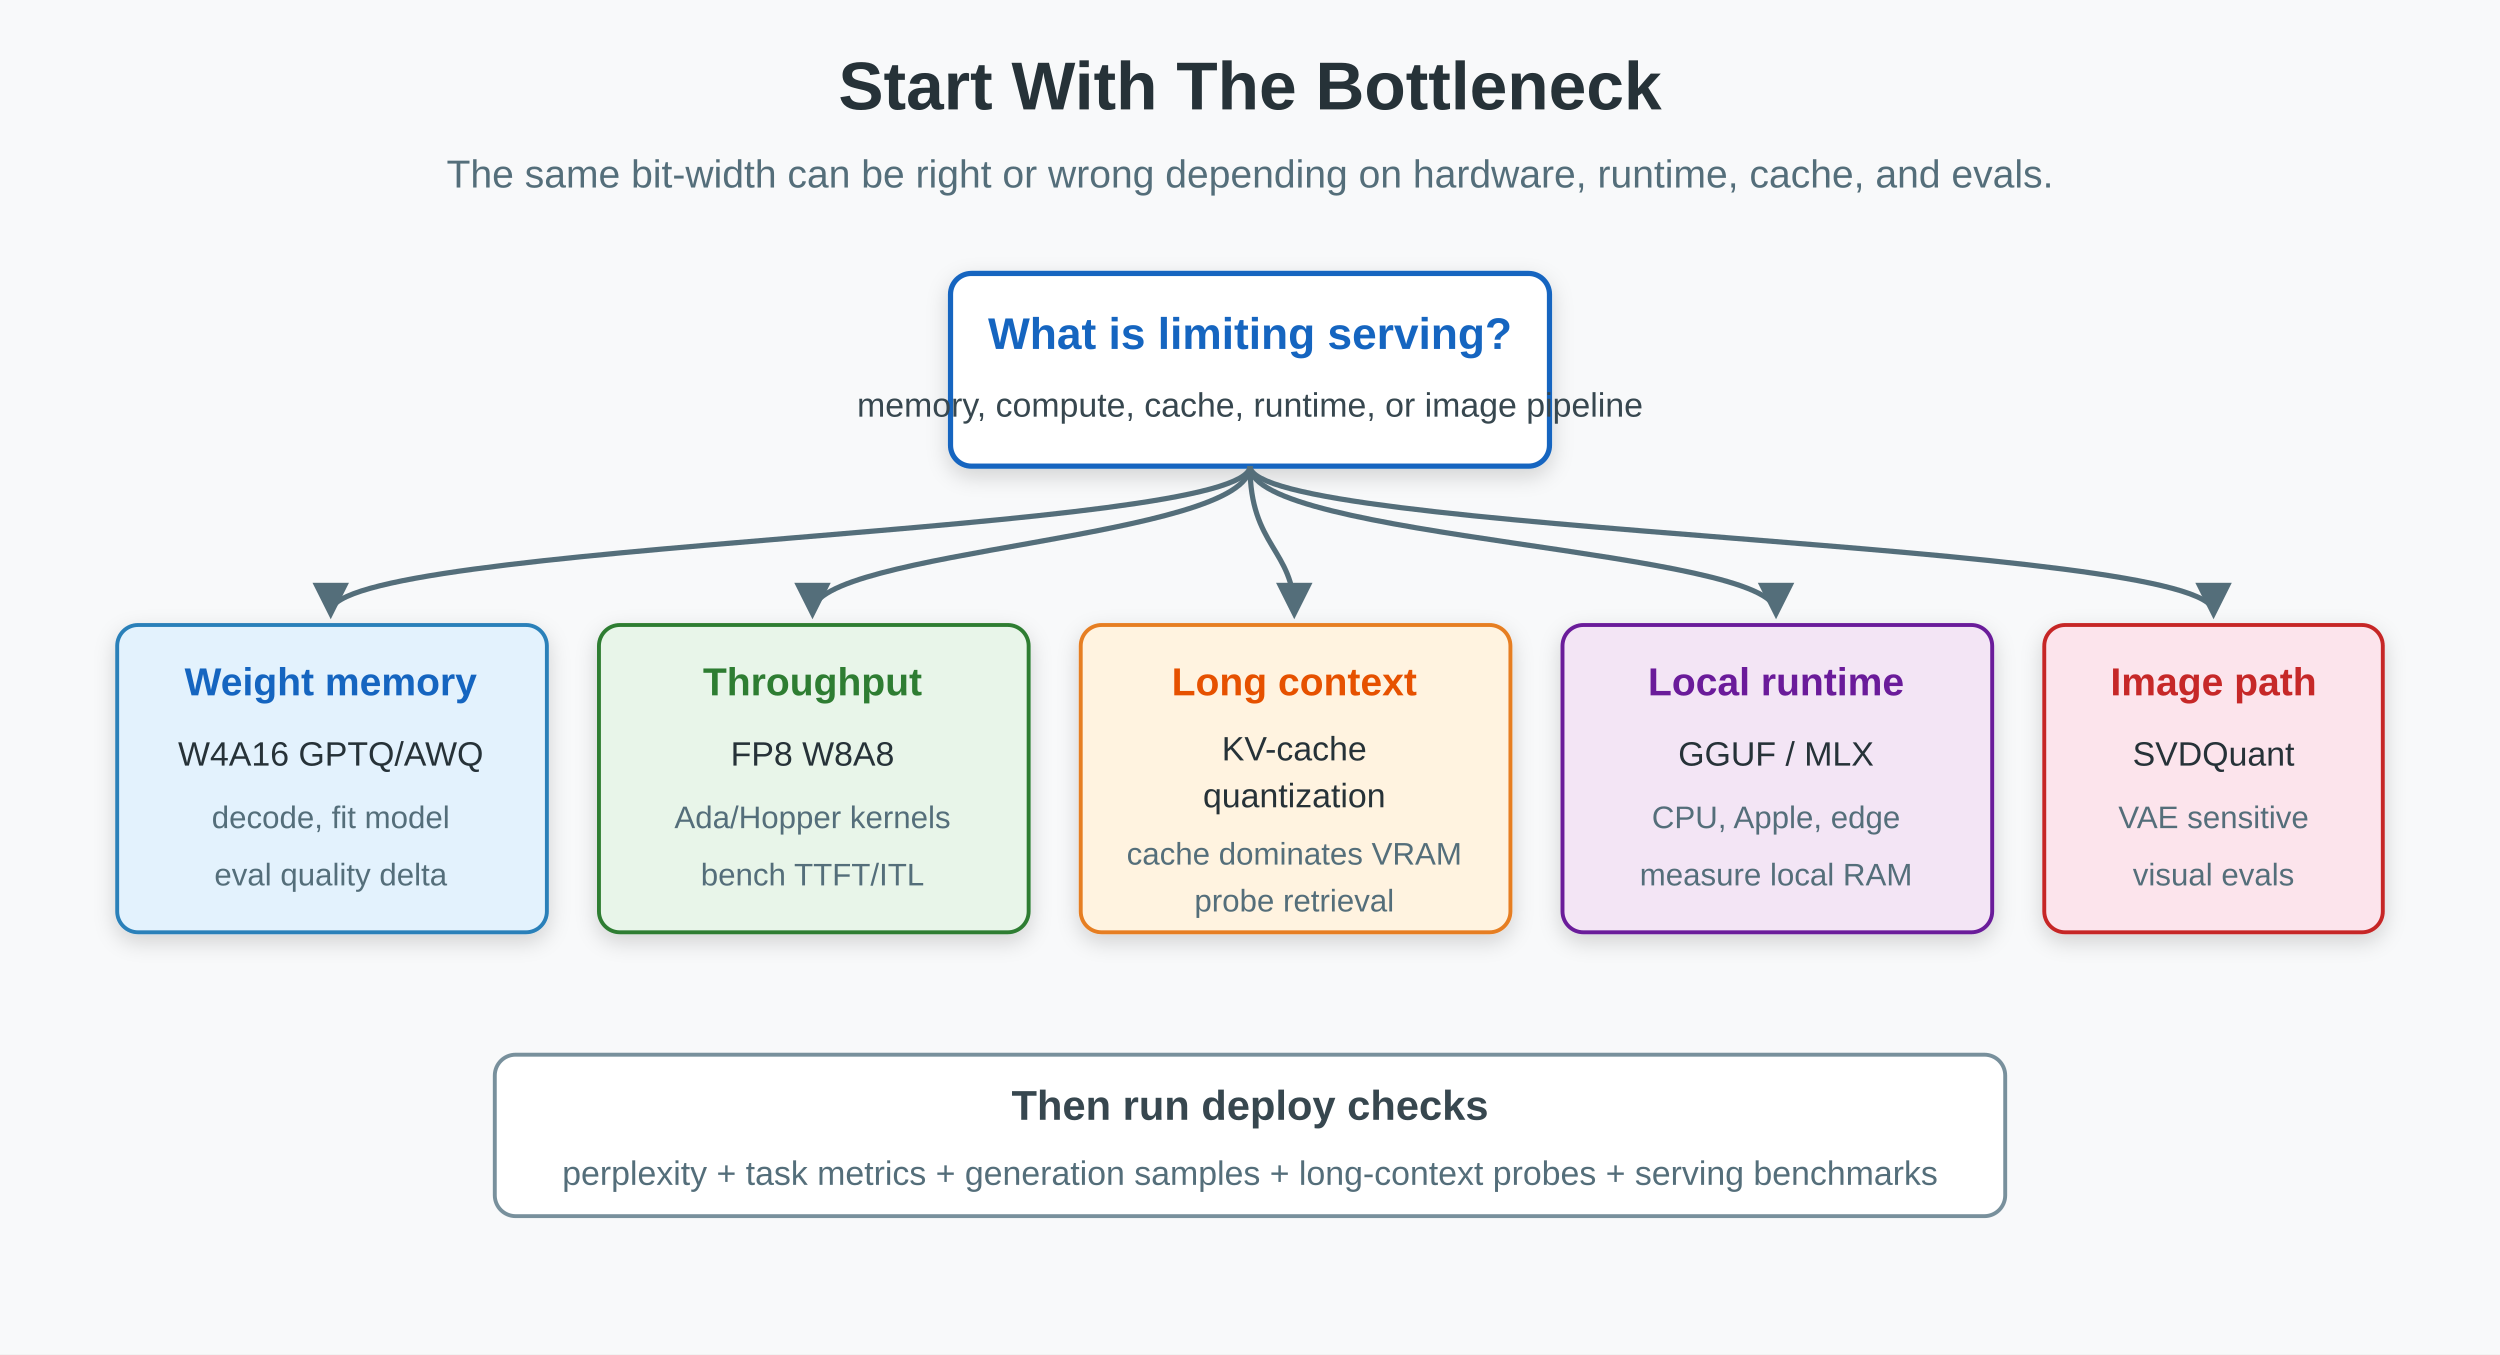
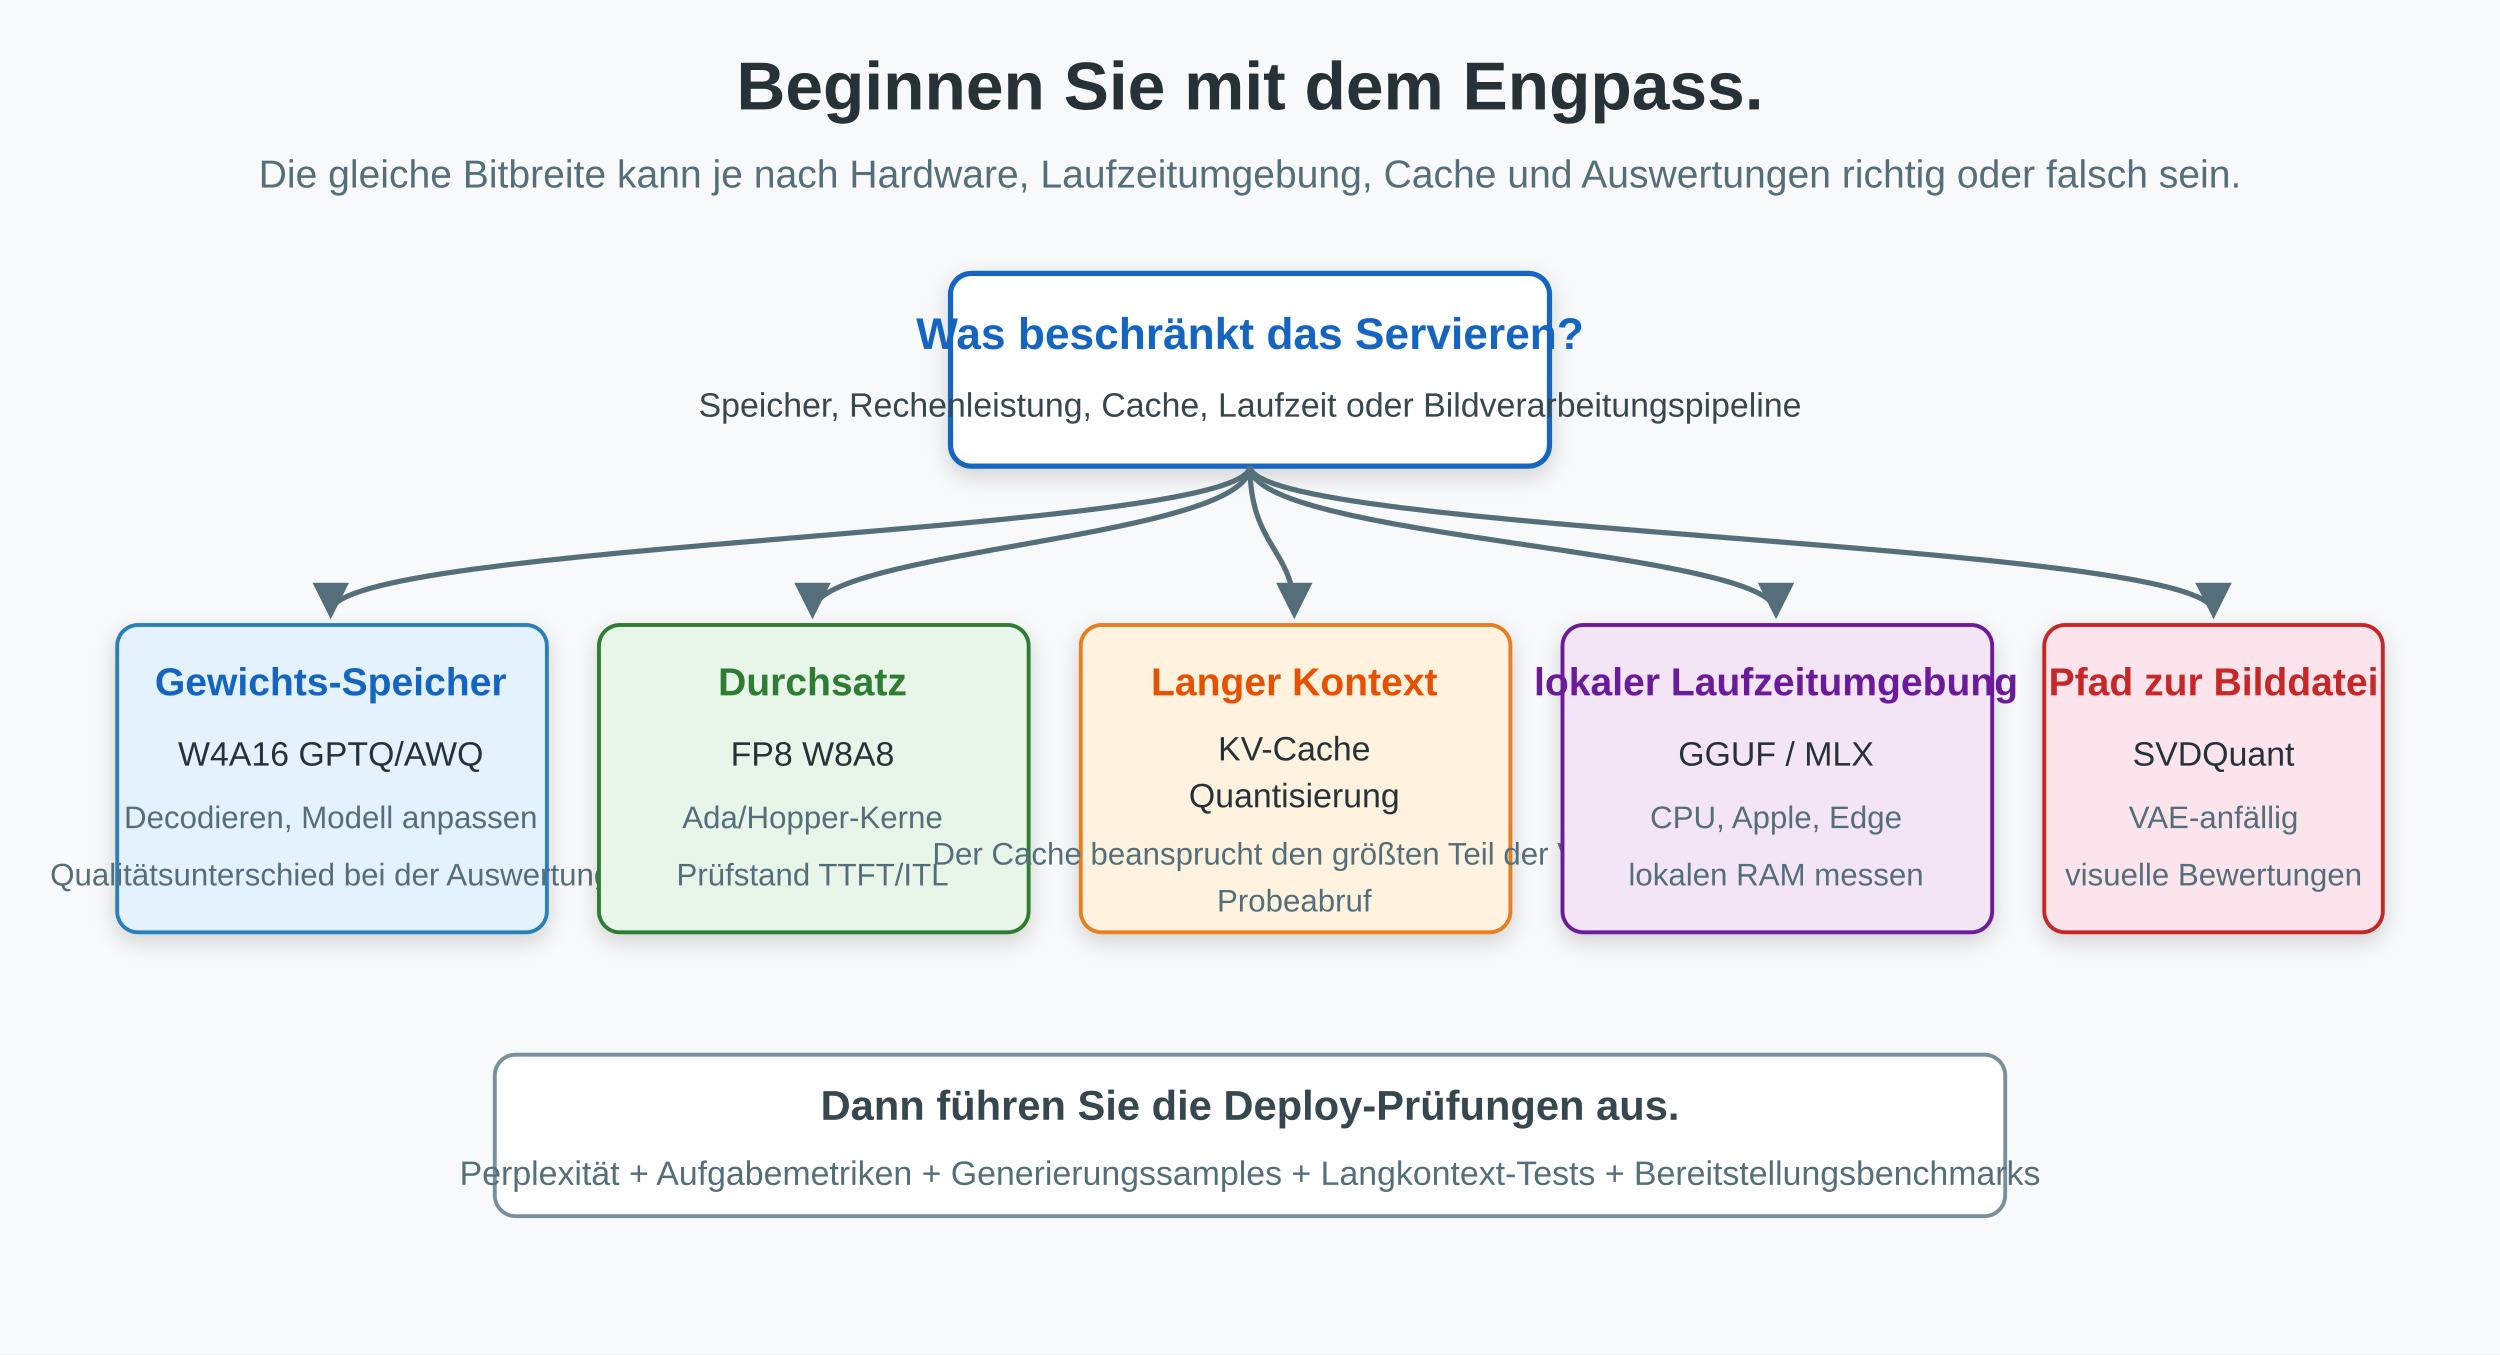
<svg xmlns="http://www.w3.org/2000/svg" width="960" height="520" viewBox="0 0 960 520" role="img" aria-labelledby="title desc">
  <defs>
    <filter id="shadow" x="-20%" y="-20%" width="140%" height="140%">
      <feDropShadow dx="0" dy="3" stdDeviation="4" flood-color="#000000" flood-opacity="0.16" />
    </filter>
    <marker id="arrow" viewBox="0 0 10 10" refX="8" refY="5" markerWidth="7" markerHeight="7" orient="auto-start-reverse">
      <path d="M 0 0 L 10 5 L 0 10 z" fill="#546e7a" />
    </marker>
  </defs>
  <rect width="960" height="520" fill="#f8f9fa" />
-   <text x="480" y="42" text-anchor="middle" font-family="Arial, sans-serif" font-size="26" font-weight="700" fill="#263238">Start With The Bottleneck</text>
-   <text x="480" y="72" text-anchor="middle" font-family="Arial, sans-serif" font-size="15" fill="#546e7a">The same bit-width can be right or wrong depending on hardware, runtime, cache, and evals.</text>
+   <text x="480" y="42" text-anchor="middle" font-family="Arial, sans-serif" font-size="26" font-weight="700" fill="#263238">Beginnen Sie mit dem Engpass.</text>
+   <text x="480" y="72" text-anchor="middle" font-family="Arial, sans-serif" font-size="15" fill="#546e7a">Die gleiche Bitbreite kann je nach Hardware, Laufzeitumgebung, Cache und Auswertungen richtig oder falsch sein.</text>
  <rect x="365" y="105" width="230" height="74" rx="8" fill="#ffffff" stroke="#1565c0" stroke-width="2" filter="url(#shadow)" />
-   <text x="480" y="134" text-anchor="middle" font-family="Arial, sans-serif" font-size="17" font-weight="700" fill="#1565c0">What is limiting serving?</text>
-   <text x="480" y="160" text-anchor="middle" font-family="Arial, sans-serif" font-size="13" fill="#37474f">memory, compute, cache, runtime, or image pipeline</text>
+   <text x="480" y="134" text-anchor="middle" font-family="Arial, sans-serif" font-size="17" font-weight="700" fill="#1565c0">Was beschränkt das Servieren?</text>
+   <text x="480" y="160" text-anchor="middle" font-family="Arial, sans-serif" font-size="13" fill="#37474f">Speicher, Rechenleistung, Cache, Laufzeit oder Bildverarbeitungspipeline</text>
  <g font-family="Arial, sans-serif">
    <rect x="45" y="240" width="165" height="118" rx="8" fill="#e3f2fd" stroke="#2980b9" stroke-width="1.5" filter="url(#shadow)" />
-     <text x="127" y="267" text-anchor="middle" font-size="15" font-weight="700" fill="#1565c0">Weight memory</text>
+     <text x="127" y="267" text-anchor="middle" font-size="15" font-weight="700" fill="#1565c0">Gewichts-Speicher</text>
    <text x="127" y="294" text-anchor="middle" font-size="13" fill="#263238">W4A16 GPTQ/AWQ</text>
-     <text x="127" y="318" text-anchor="middle" font-size="12" fill="#546e7a">decode, fit model</text>
-     <text x="127" y="340" text-anchor="middle" font-size="12" fill="#546e7a">eval quality delta</text>
+     <text x="127" y="318" text-anchor="middle" font-size="12" fill="#546e7a">Decodieren, Modell anpassen</text>
+     <text x="127" y="340" text-anchor="middle" font-size="12" fill="#546e7a">Qualitätsunterschied bei der Auswertung</text>
    <rect x="230" y="240" width="165" height="118" rx="8" fill="#e8f5e9" stroke="#2e7d32" stroke-width="1.5" filter="url(#shadow)" />
-     <text x="312" y="267" text-anchor="middle" font-size="15" font-weight="700" fill="#2e7d32">Throughput</text>
+     <text x="312" y="267" text-anchor="middle" font-size="15" font-weight="700" fill="#2e7d32">Durchsatz</text>
    <text x="312" y="294" text-anchor="middle" font-size="13" fill="#263238">FP8 W8A8</text>
-     <text x="312" y="318" text-anchor="middle" font-size="12" fill="#546e7a">Ada/Hopper kernels</text>
-     <text x="312" y="340" text-anchor="middle" font-size="12" fill="#546e7a">bench TTFT/ITL</text>
+     <text x="312" y="318" text-anchor="middle" font-size="12" fill="#546e7a">Ada/Hopper-Kerne</text>
+     <text x="312" y="340" text-anchor="middle" font-size="12" fill="#546e7a">Prüfstand TTFT/ITL</text>
    <rect x="415" y="240" width="165" height="118" rx="8" fill="#fff3e0" stroke="#e67e22" stroke-width="1.5" filter="url(#shadow)" />
-     <text x="497" y="267" text-anchor="middle" font-size="15" font-weight="700" fill="#e65100">Long context</text>
-     <text x="497" y="292" text-anchor="middle" font-size="13" fill="#263238">KV-cache</text>
-     <text x="497" y="310" text-anchor="middle" font-size="13" fill="#263238">quantization</text>
-     <text x="497" y="332" text-anchor="middle" font-size="12" fill="#546e7a">cache dominates VRAM</text>
-     <text x="497" y="350" text-anchor="middle" font-size="12" fill="#546e7a">probe retrieval</text>
+     <text x="497" y="267" text-anchor="middle" font-size="15" font-weight="700" fill="#e65100">Langer Kontext</text>
+     <text x="497" y="292" text-anchor="middle" font-size="13" fill="#263238">KV-Cache</text>
+     <text x="497" y="310" text-anchor="middle" font-size="13" fill="#263238">Quantisierung</text>
+     <text x="497" y="332" text-anchor="middle" font-size="12" fill="#546e7a">Der Cache beansprucht den größten Teil der VRAM.</text>
+     <text x="497" y="350" text-anchor="middle" font-size="12" fill="#546e7a">Probeabruf</text>
    <rect x="600" y="240" width="165" height="118" rx="8" fill="#f3e5f5" stroke="#6a1b9a" stroke-width="1.5" filter="url(#shadow)" />
-     <text x="682" y="267" text-anchor="middle" font-size="15" font-weight="700" fill="#6a1b9a">Local runtime</text>
+     <text x="682" y="267" text-anchor="middle" font-size="15" font-weight="700" fill="#6a1b9a">lokaler Laufzeitumgebung</text>
    <text x="682" y="294" text-anchor="middle" font-size="13" fill="#263238">GGUF / MLX</text>
-     <text x="682" y="318" text-anchor="middle" font-size="12" fill="#546e7a">CPU, Apple, edge</text>
-     <text x="682" y="340" text-anchor="middle" font-size="12" fill="#546e7a">measure local RAM</text>
+     <text x="682" y="318" text-anchor="middle" font-size="12" fill="#546e7a">CPU, Apple, Edge</text>
+     <text x="682" y="340" text-anchor="middle" font-size="12" fill="#546e7a">lokalen RAM messen</text>
    <rect x="785" y="240" width="130" height="118" rx="8" fill="#fce4ec" stroke="#c62828" stroke-width="1.5" filter="url(#shadow)" />
-     <text x="850" y="267" text-anchor="middle" font-size="15" font-weight="700" fill="#c62828">Image path</text>
+     <text x="850" y="267" text-anchor="middle" font-size="15" font-weight="700" fill="#c62828">Pfad zur Bilddatei</text>
    <text x="850" y="294" text-anchor="middle" font-size="13" fill="#263238">SVDQuant</text>
-     <text x="850" y="318" text-anchor="middle" font-size="12" fill="#546e7a">VAE sensitive</text>
-     <text x="850" y="340" text-anchor="middle" font-size="12" fill="#546e7a">visual evals</text>
+     <text x="850" y="318" text-anchor="middle" font-size="12" fill="#546e7a">VAE-anfällig</text>
+     <text x="850" y="340" text-anchor="middle" font-size="12" fill="#546e7a">visuelle Bewertungen</text>
  </g>
  <g stroke="#546e7a" stroke-width="2" fill="none" marker-end="url(#arrow)">
    <path d="M 480 179 C 480 205 127 208 127 235" />
    <path d="M 480 179 C 480 207 312 211 312 235" />
    <path d="M 480 179 C 480 210 497 211 497 235" />
    <path d="M 480 179 C 480 207 682 211 682 235" />
    <path d="M 480 179 C 480 205 850 208 850 235" />
  </g>
  <rect x="190" y="405" width="580" height="62" rx="8" fill="#ffffff" stroke="#78909c" stroke-width="1.5" />
-   <text x="480" y="430" text-anchor="middle" font-family="Arial, sans-serif" font-size="16" font-weight="700" fill="#37474f">Then run deploy checks</text>
-   <text x="480" y="455" text-anchor="middle" font-family="Arial, sans-serif" font-size="13" fill="#546e7a">perplexity + task metrics + generation samples + long-context probes + serving benchmarks</text>
+   <text x="480" y="430" text-anchor="middle" font-family="Arial, sans-serif" font-size="16" font-weight="700" fill="#37474f">Dann führen Sie die Deploy-Prüfungen aus.</text>
+   <text x="480" y="455" text-anchor="middle" font-family="Arial, sans-serif" font-size="13" fill="#546e7a">Perplexität + Aufgabemetriken + Generierungssamples + Langkontext-Tests + Bereitstellungsbenchmarks</text>
</svg>
